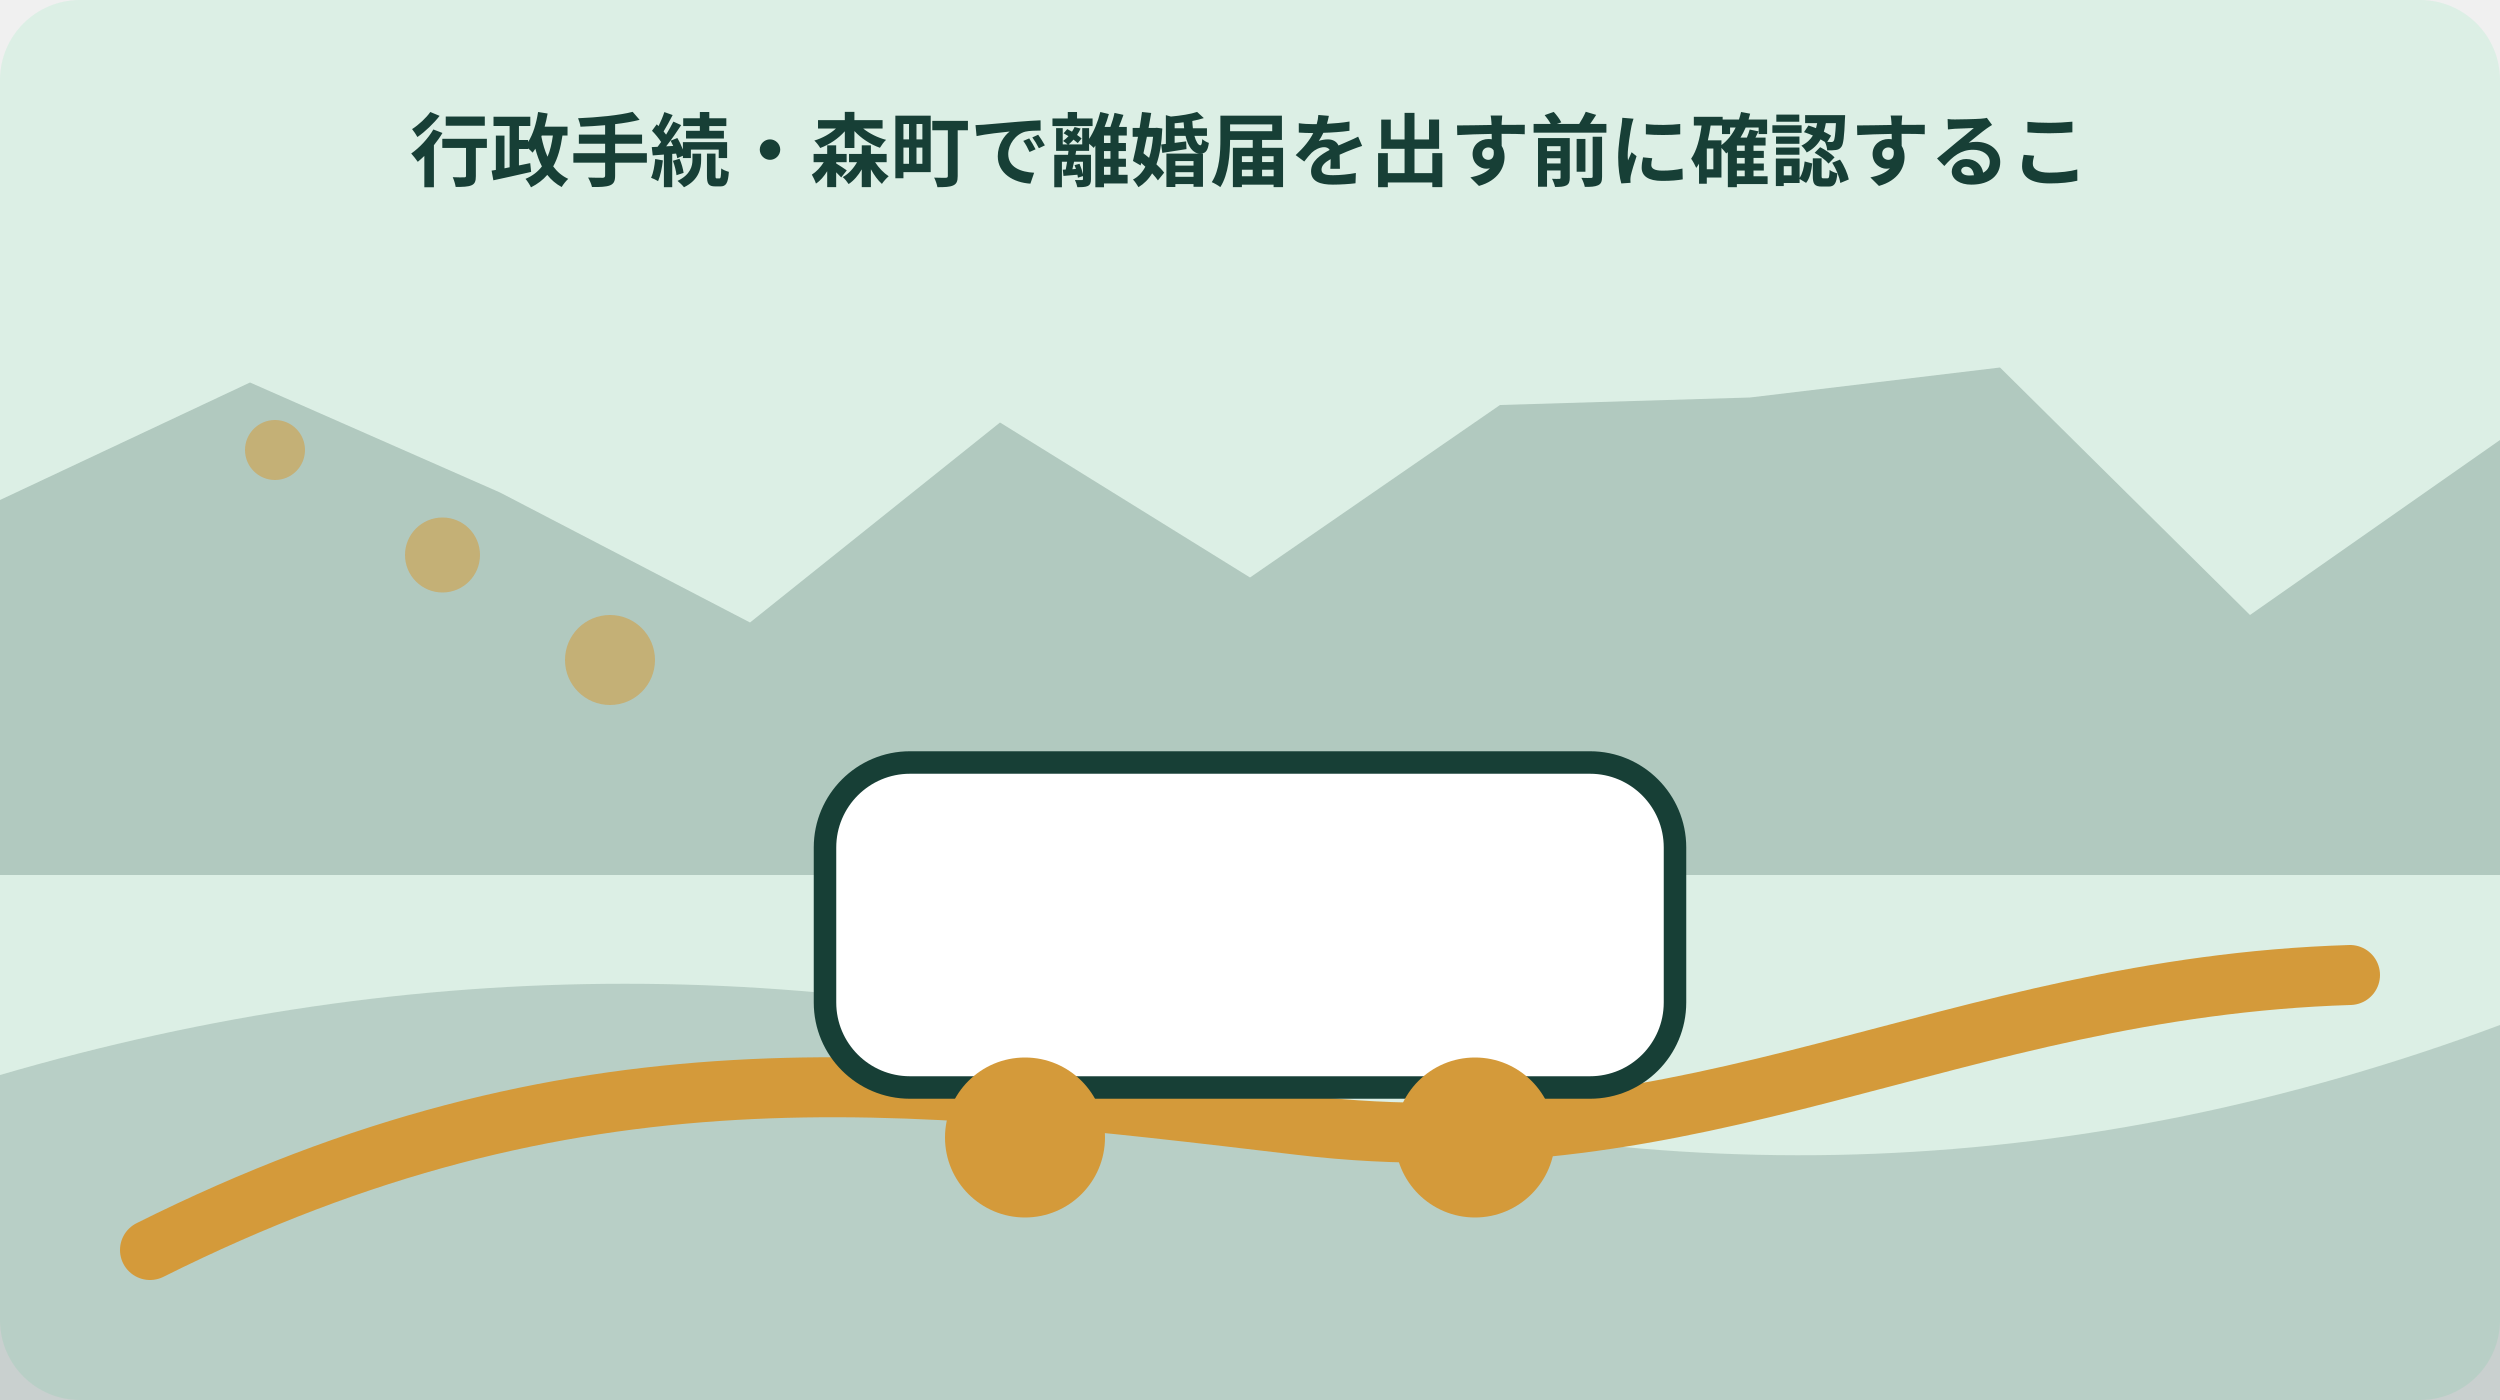
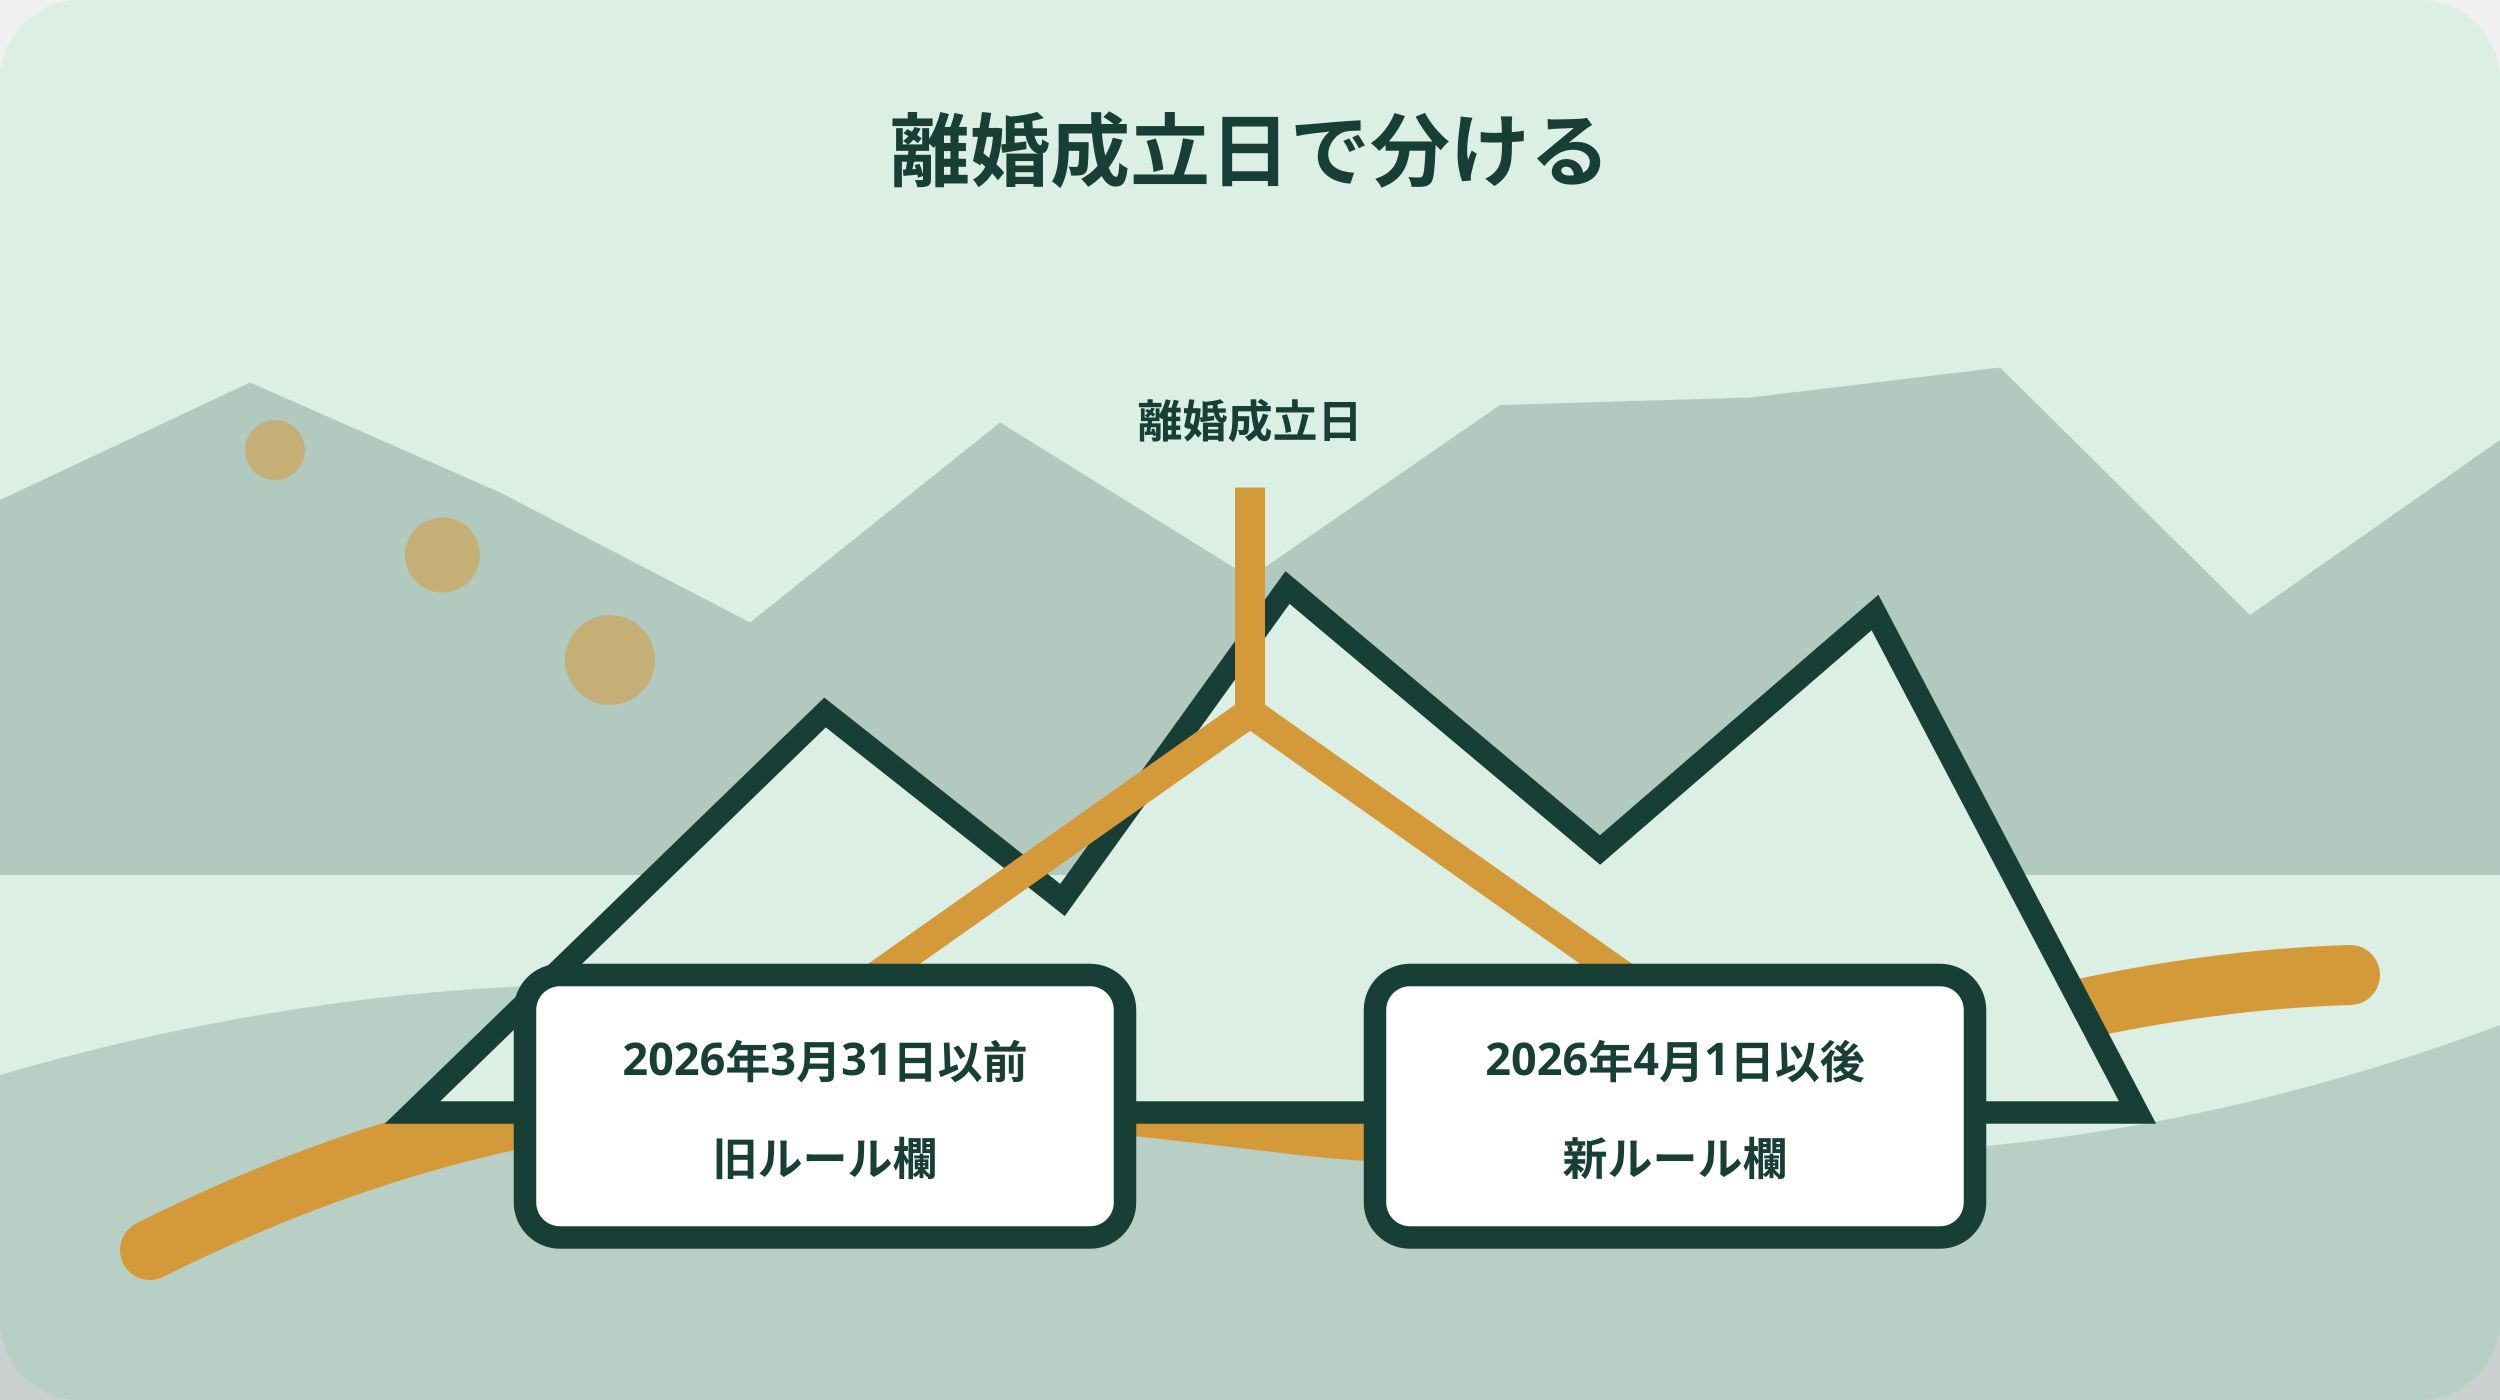
<svg xmlns="http://www.w3.org/2000/svg" width="1000" height="560" viewBox="0 0 1000 560" role="img" aria-labelledby="title desc" data-illustration="mori-editorial" data-topic-id="1" data-scene-index="1">
  <rect width="1000" height="560" rx="32" fill="#dcefe5" />
  <polygon points="0,200 100,153 200,197 300,249 400,169 500,231 600,162 700,159 800,147 900,246 1000,176 1000,350 0,350" fill="#173f36" opacity=".22" />
  <path d="M0 430 Q250 357 500 430 T1000 410 V560 H0Z" fill="#173f36" opacity=".18" />
  <path d="M60 500 C230 415 360 431 520 450 S780 395 940 390" fill="none" stroke="#d49a3a" stroke-width="24" stroke-linecap="round" />
  <circle cx="110" cy="180" r="12" fill="#d49a3a" opacity=".55" />
  <circle cx="177" cy="222" r="15" fill="#d49a3a" opacity=".55" />
  <circle cx="244" cy="264" r="18" fill="#d49a3a" opacity=".55" />
-   <g data-scene="transport">
-     <rect x="330" y="305" width="340" height="130" rx="34" fill="#fff" stroke="#173f36" stroke-width="9" />
-     <circle cx="410" cy="455" r="32" fill="#d49a3a" />
-     <circle cx="590" cy="455" r="32" fill="#d49a3a" />
+   <g data-scene="mori-divorce-effective-date-fork-ledger">
+     <path d="M165 445 330 285l95 75 90-125 125 105 110-95 105 200Z" fill="#dcefe5" stroke="#173f36" stroke-width="9" />
+     <path d="M500 195v90M500 285 330 405M500 285l170 120" fill="none" stroke="#d49a3a" stroke-width="12" />
+     <rect x="210" y="390" width="240" height="105" rx="14" fill="#fff" stroke="#173f36" stroke-width="9" />
+     <rect x="550" y="390" width="240" height="105" rx="14" fill="#fff" stroke="#173f36" stroke-width="9" />
+     <g font-family="sans-serif" font-size="18" font-weight="700" fill="#173f36" text-anchor="middle">
+       <text x="500" y="175">離婚成立日</text>
+       <text x="330" y="430">2026年3月31日以前</text>
+       <text x="330" y="470">旧ルール欄</text>
+       <text x="670" y="430">2026年4月1日以後</text>
+       <text x="670" y="470">新ルール欄</text>
+     </g>
  </g>
-   <text x="500" y="72" text-anchor="middle" font-family="sans-serif" font-size="32" font-weight="700" fill="#173f36">行政手続・森町で離婚届を出す前に確認するこ</text>
+   <text x="500" y="72" text-anchor="middle" font-family="sans-serif" font-size="32" font-weight="700" fill="#173f36">離婚成立日で分ける</text>
</svg>
